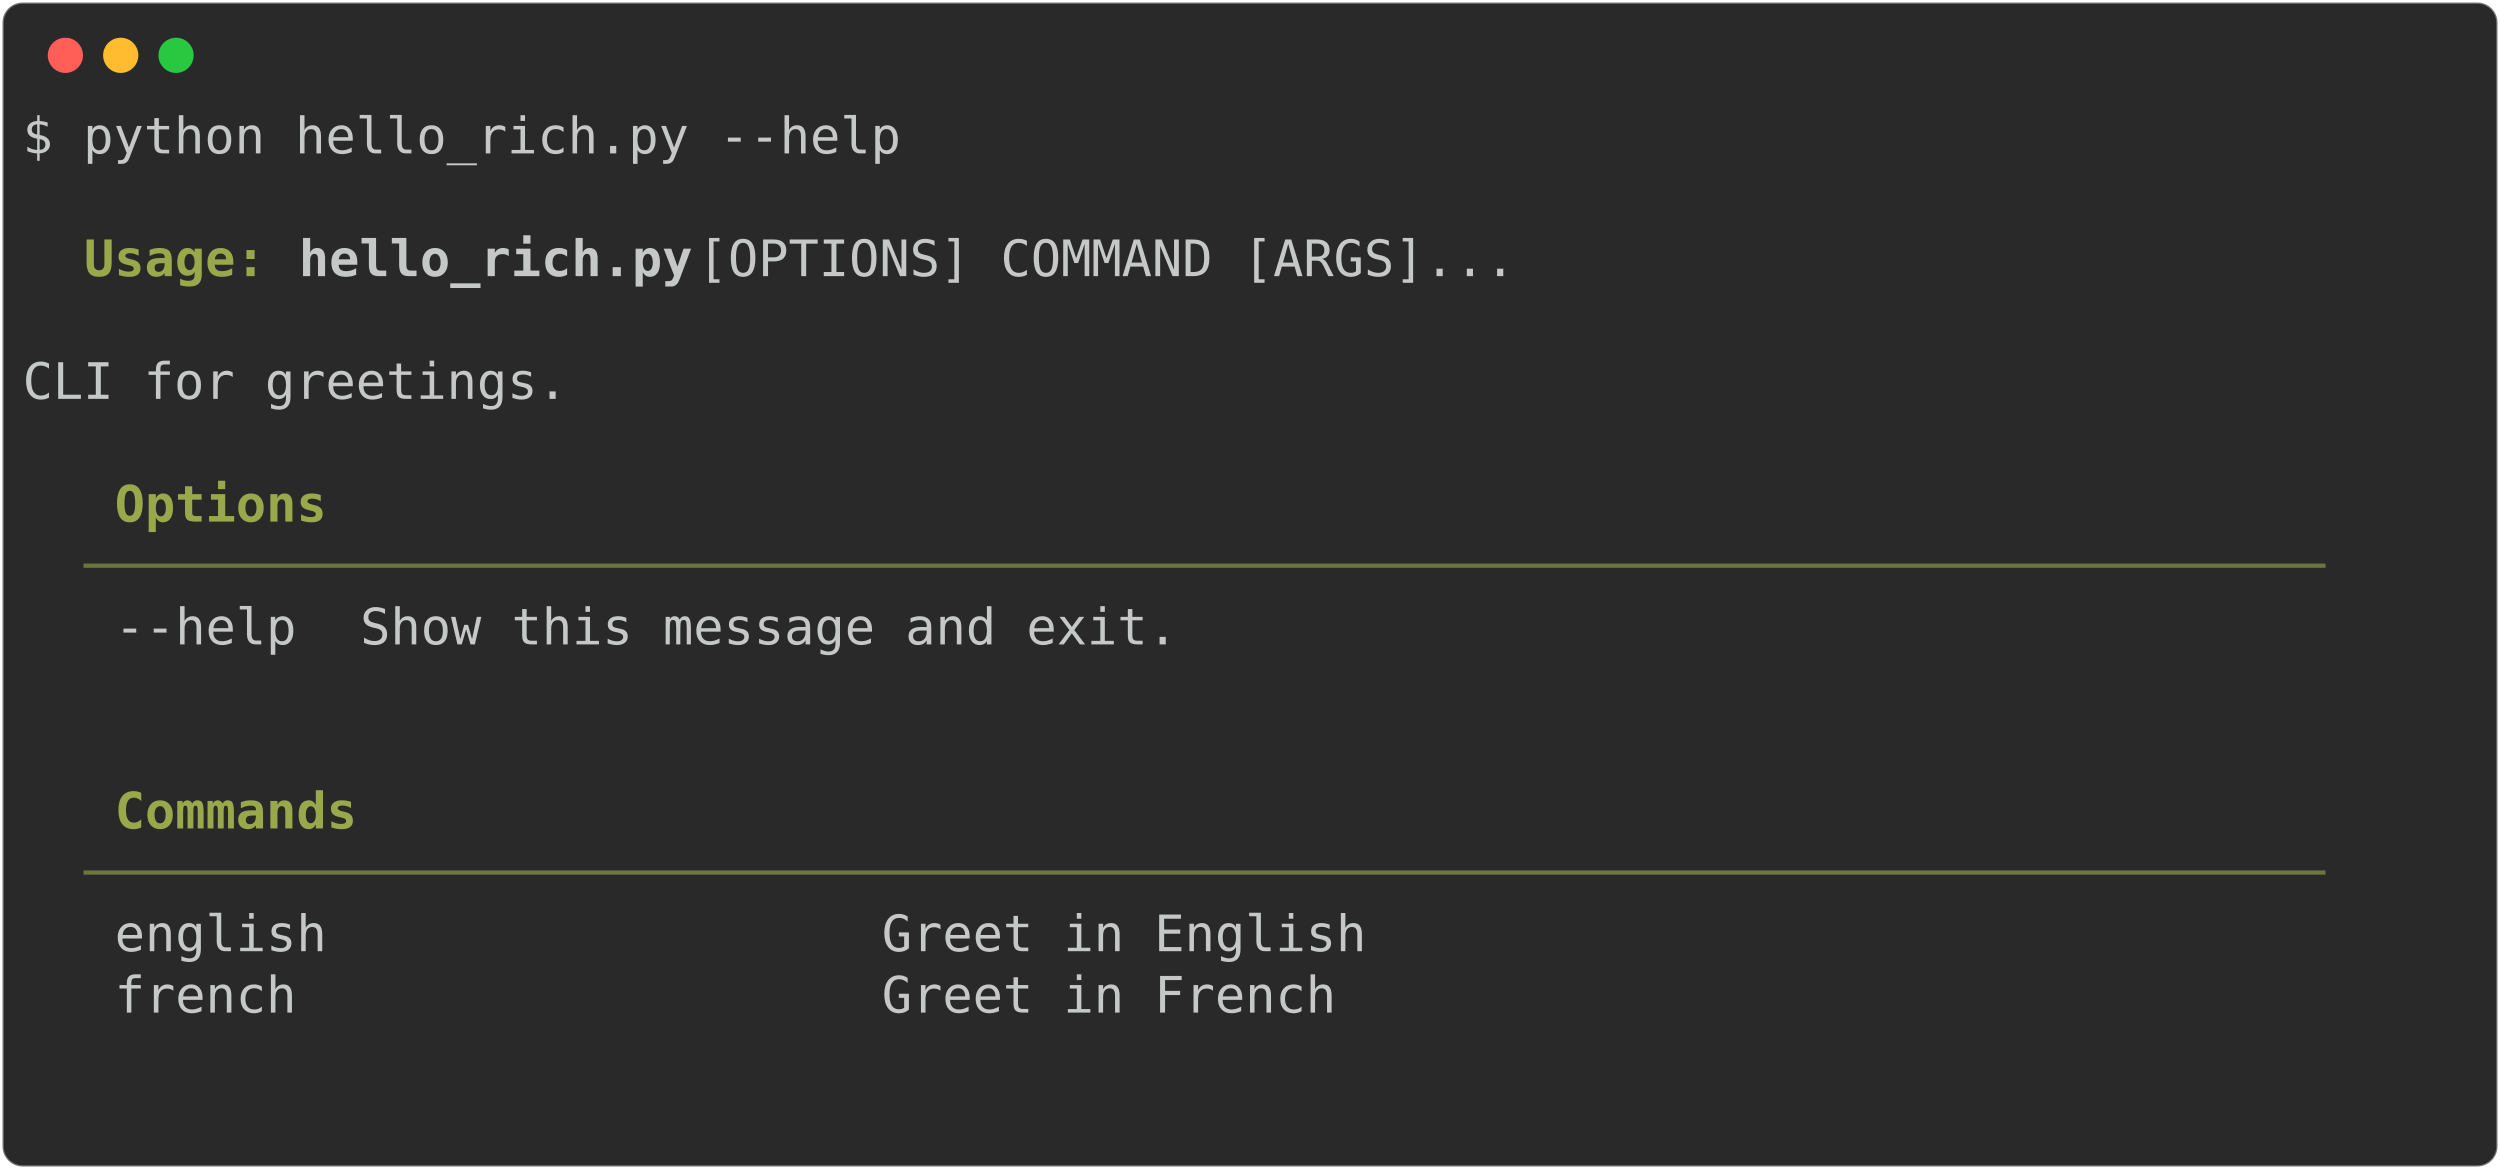
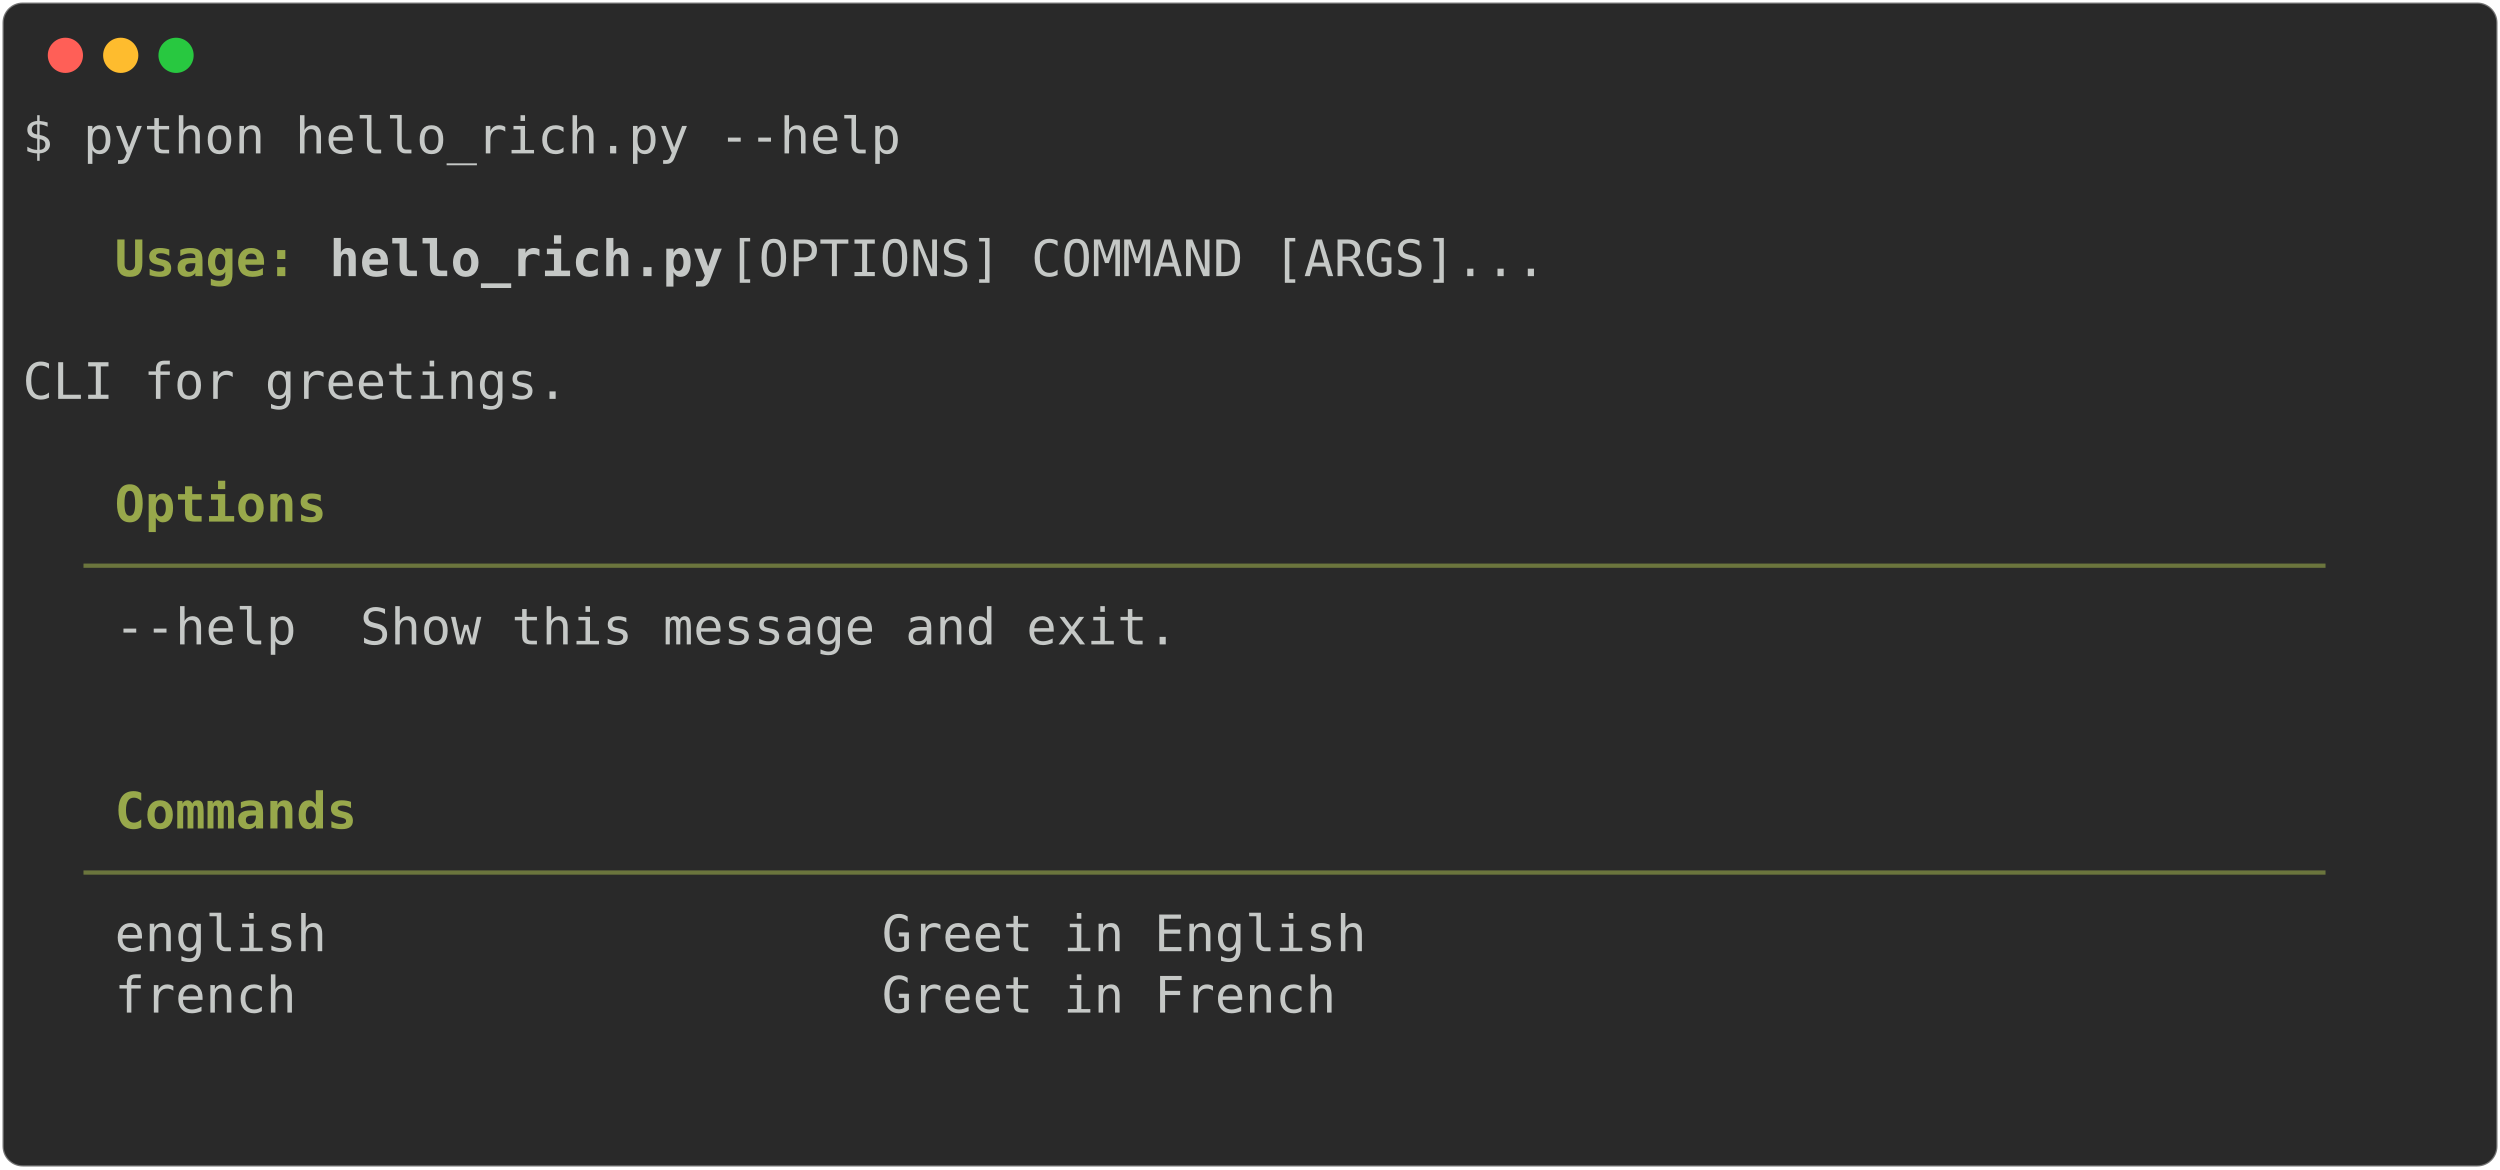
<svg xmlns="http://www.w3.org/2000/svg" class="rich-terminal" viewBox="0 0 994 464.8">
  <style>

    @font-face {
        font-family: "Fira Code";
        src: local("FiraCode-Regular"),
                url("https://cdnjs.cloudflare.com/ajax/libs/firacode/6.2.0/woff2/FiraCode-Regular.woff2") format("woff2"),
                url("https://cdnjs.cloudflare.com/ajax/libs/firacode/6.2.0/woff/FiraCode-Regular.woff") format("woff");
        font-style: normal;
        font-weight: 400;
    }
    @font-face {
        font-family: "Fira Code";
        src: local("FiraCode-Bold"),
                url("https://cdnjs.cloudflare.com/ajax/libs/firacode/6.2.0/woff2/FiraCode-Bold.woff2") format("woff2"),
                url("https://cdnjs.cloudflare.com/ajax/libs/firacode/6.2.0/woff/FiraCode-Bold.woff") format("woff");
        font-style: bold;
        font-weight: 700;
    }

-     .terminal-428225974-matrix {
+     .terminal-3996988854-matrix {
        font-family: Fira Code, monospace;
        font-size: 20px;
        line-height: 24.4px;
        font-variant-east-asian: full-width;
    }

-     .terminal-428225974-title {
+     .terminal-3996988854-title {
        font-size: 18px;
        font-weight: bold;
        font-family: arial;
    }

-     .terminal-428225974-r1 { fill: #c5c8c6 }
- .terminal-428225974-r2 { fill: #98a84b;font-weight: bold }
- .terminal-428225974-r3 { fill: #c5c8c6;font-weight: bold }
- .terminal-428225974-r4 { fill: #6b753d }
+     .terminal-3996988854-r1 { fill: #c5c8c6 }
+ .terminal-3996988854-r2 { fill: #98a84b;font-weight: bold }
+ .terminal-3996988854-r3 { fill: #c5c8c6;font-weight: bold }
+ .terminal-3996988854-r4 { fill: #6b753d }
    </style>
  <defs>
-     <clipPath id="terminal-428225974-clip-terminal">
+     <clipPath id="terminal-3996988854-clip-terminal">
      <rect x="0" y="0" width="975.0" height="413.8" />
    </clipPath>
-     <clipPath id="terminal-428225974-line-0">
+     <clipPath id="terminal-3996988854-line-0">
      <rect x="0" y="1.5" width="976" height="24.65" />
    </clipPath>
-     <clipPath id="terminal-428225974-line-1">
+     <clipPath id="terminal-3996988854-line-1">
      <rect x="0" y="25.9" width="976" height="24.65" />
    </clipPath>
-     <clipPath id="terminal-428225974-line-2">
+     <clipPath id="terminal-3996988854-line-2">
      <rect x="0" y="50.3" width="976" height="24.65" />
    </clipPath>
-     <clipPath id="terminal-428225974-line-3">
+     <clipPath id="terminal-3996988854-line-3">
      <rect x="0" y="74.7" width="976" height="24.65" />
    </clipPath>
-     <clipPath id="terminal-428225974-line-4">
+     <clipPath id="terminal-3996988854-line-4">
      <rect x="0" y="99.1" width="976" height="24.65" />
    </clipPath>
-     <clipPath id="terminal-428225974-line-5">
+     <clipPath id="terminal-3996988854-line-5">
      <rect x="0" y="123.5" width="976" height="24.65" />
    </clipPath>
-     <clipPath id="terminal-428225974-line-6">
+     <clipPath id="terminal-3996988854-line-6">
      <rect x="0" y="147.9" width="976" height="24.65" />
    </clipPath>
-     <clipPath id="terminal-428225974-line-7">
+     <clipPath id="terminal-3996988854-line-7">
      <rect x="0" y="172.3" width="976" height="24.65" />
    </clipPath>
-     <clipPath id="terminal-428225974-line-8">
+     <clipPath id="terminal-3996988854-line-8">
      <rect x="0" y="196.7" width="976" height="24.65" />
    </clipPath>
-     <clipPath id="terminal-428225974-line-9">
+     <clipPath id="terminal-3996988854-line-9">
      <rect x="0" y="221.1" width="976" height="24.65" />
    </clipPath>
-     <clipPath id="terminal-428225974-line-10">
+     <clipPath id="terminal-3996988854-line-10">
      <rect x="0" y="245.5" width="976" height="24.65" />
    </clipPath>
-     <clipPath id="terminal-428225974-line-11">
+     <clipPath id="terminal-3996988854-line-11">
      <rect x="0" y="269.9" width="976" height="24.65" />
    </clipPath>
-     <clipPath id="terminal-428225974-line-12">
+     <clipPath id="terminal-3996988854-line-12">
      <rect x="0" y="294.3" width="976" height="24.65" />
    </clipPath>
-     <clipPath id="terminal-428225974-line-13">
+     <clipPath id="terminal-3996988854-line-13">
      <rect x="0" y="318.7" width="976" height="24.65" />
    </clipPath>
-     <clipPath id="terminal-428225974-line-14">
+     <clipPath id="terminal-3996988854-line-14">
      <rect x="0" y="343.1" width="976" height="24.65" />
    </clipPath>
-     <clipPath id="terminal-428225974-line-15">
+     <clipPath id="terminal-3996988854-line-15">
      <rect x="0" y="367.5" width="976" height="24.65" />
    </clipPath>
  </defs>
  <rect fill="#292929" stroke="rgba(255,255,255,0.35)" stroke-width="1" x="1" y="1" width="992" height="462.8" rx="8" />
  <g transform="translate(26,22)">
    <circle cx="0" cy="0" r="7" fill="#ff5f57" />
    <circle cx="22" cy="0" r="7" fill="#febc2e" />
    <circle cx="44" cy="0" r="7" fill="#28c840" />
  </g>
-   <g transform="translate(9, 41)" clip-path="url(#terminal-428225974-clip-terminal)">
-     <g class="terminal-428225974-matrix">
-       <text class="terminal-428225974-r1" x="0" y="20" textLength="353.8" clip-path="url(#terminal-428225974-line-0)">$ python hello_rich.py --help</text>
-       <text class="terminal-428225974-r1" x="976" y="20" textLength="12.2" clip-path="url(#terminal-428225974-line-0)">
+   <g transform="translate(9, 41)" clip-path="url(#terminal-3996988854-clip-terminal)">
+     <g class="terminal-3996988854-matrix">
+       <text class="terminal-3996988854-r1" x="0" y="20" textLength="353.8" clip-path="url(#terminal-3996988854-line-0)">$ python hello_rich.py --help</text>
+       <text class="terminal-3996988854-r1" x="976" y="20" textLength="12.2" clip-path="url(#terminal-3996988854-line-0)">
</text>
-       <text class="terminal-428225974-r1" x="976" y="44.4" textLength="12.2" clip-path="url(#terminal-428225974-line-1)">
+       <text class="terminal-3996988854-r1" x="976" y="44.4" textLength="12.2" clip-path="url(#terminal-3996988854-line-1)">
</text>
-       <text class="terminal-428225974-r2" x="24.4" y="68.8" textLength="73.2" clip-path="url(#terminal-428225974-line-2)">Usage:</text>
-       <text class="terminal-428225974-r3" x="109.8" y="68.8" textLength="158.6" clip-path="url(#terminal-428225974-line-2)">hello_rich.py</text>
-       <text class="terminal-428225974-r1" x="268.4" y="68.8" textLength="707.6" clip-path="url(#terminal-428225974-line-2)"> [OPTIONS] COMMAND [ARGS]...                              </text>
-       <text class="terminal-428225974-r1" x="976" y="68.8" textLength="12.2" clip-path="url(#terminal-428225974-line-2)">
+       <text class="terminal-3996988854-r2" x="36.6" y="68.8" textLength="73.2" clip-path="url(#terminal-3996988854-line-2)">Usage:</text>
+       <text class="terminal-3996988854-r3" x="122" y="68.8" textLength="158.6" clip-path="url(#terminal-3996988854-line-2)">hello_rich.py</text>
+       <text class="terminal-3996988854-r1" x="280.6" y="68.8" textLength="695.4" clip-path="url(#terminal-3996988854-line-2)"> [OPTIONS] COMMAND [ARGS]...                             </text>
+       <text class="terminal-3996988854-r1" x="976" y="68.8" textLength="12.2" clip-path="url(#terminal-3996988854-line-2)">
</text>
-       <text class="terminal-428225974-r1" x="976" y="93.2" textLength="12.2" clip-path="url(#terminal-428225974-line-3)">
+       <text class="terminal-3996988854-r1" x="976" y="93.2" textLength="12.2" clip-path="url(#terminal-3996988854-line-3)">
</text>
-       <text class="terminal-428225974-r1" x="0" y="117.6" textLength="976" clip-path="url(#terminal-428225974-line-4)">  CLI for greetings.                                                            </text>
-       <text class="terminal-428225974-r1" x="976" y="117.6" textLength="12.2" clip-path="url(#terminal-428225974-line-4)">
+       <text class="terminal-3996988854-r1" x="0" y="117.6" textLength="976" clip-path="url(#terminal-3996988854-line-4)">   CLI for greetings.                                                           </text>
+       <text class="terminal-3996988854-r1" x="976" y="117.6" textLength="12.2" clip-path="url(#terminal-3996988854-line-4)">
</text>
-       <text class="terminal-428225974-r1" x="976" y="142" textLength="12.2" clip-path="url(#terminal-428225974-line-5)">
+       <text class="terminal-3996988854-r1" x="976" y="142" textLength="12.2" clip-path="url(#terminal-3996988854-line-5)">
</text>
-       <text class="terminal-428225974-r2" x="36.6" y="166.4" textLength="85.4" clip-path="url(#terminal-428225974-line-6)">Options</text>
-       <text class="terminal-428225974-r1" x="976" y="166.4" textLength="12.2" clip-path="url(#terminal-428225974-line-6)">
+       <text class="terminal-3996988854-r2" x="36.6" y="166.4" textLength="85.4" clip-path="url(#terminal-3996988854-line-6)">Options</text>
+       <text class="terminal-3996988854-r1" x="976" y="166.4" textLength="12.2" clip-path="url(#terminal-3996988854-line-6)">
</text>
-       <text class="terminal-428225974-r4" x="24.4" y="190.8" textLength="927.2" clip-path="url(#terminal-428225974-line-7)"> ────────────────────────────────────────────────────────────────────────── </text>
-       <text class="terminal-428225974-r1" x="976" y="190.8" textLength="12.2" clip-path="url(#terminal-428225974-line-7)">
+       <text class="terminal-3996988854-r4" x="24.4" y="190.8" textLength="927.2" clip-path="url(#terminal-3996988854-line-7)"> ────────────────────────────────────────────────────────────────────────── </text>
+       <text class="terminal-3996988854-r1" x="976" y="190.8" textLength="12.2" clip-path="url(#terminal-3996988854-line-7)">
</text>
-       <text class="terminal-428225974-r1" x="36.6" y="215.2" textLength="85.4" clip-path="url(#terminal-428225974-line-8)">--help </text>
-       <text class="terminal-428225974-r1" x="134.2" y="215.2" textLength="805.2" clip-path="url(#terminal-428225974-line-8)"> Show this message and exit.                                      </text>
-       <text class="terminal-428225974-r1" x="976" y="215.2" textLength="12.2" clip-path="url(#terminal-428225974-line-8)">
+       <text class="terminal-3996988854-r1" x="36.6" y="215.2" textLength="85.4" clip-path="url(#terminal-3996988854-line-8)">--help </text>
+       <text class="terminal-3996988854-r1" x="134.2" y="215.2" textLength="805.2" clip-path="url(#terminal-3996988854-line-8)"> Show this message and exit.                                      </text>
+       <text class="terminal-3996988854-r1" x="976" y="215.2" textLength="12.2" clip-path="url(#terminal-3996988854-line-8)">
</text>
-       <text class="terminal-428225974-r1" x="976" y="239.6" textLength="12.2" clip-path="url(#terminal-428225974-line-9)">
+       <text class="terminal-3996988854-r1" x="976" y="239.6" textLength="12.2" clip-path="url(#terminal-3996988854-line-9)">
</text>
-       <text class="terminal-428225974-r1" x="976" y="264" textLength="12.2" clip-path="url(#terminal-428225974-line-10)">
+       <text class="terminal-3996988854-r1" x="976" y="264" textLength="12.2" clip-path="url(#terminal-3996988854-line-10)">
</text>
-       <text class="terminal-428225974-r2" x="36.6" y="288.4" textLength="97.6" clip-path="url(#terminal-428225974-line-11)">Commands</text>
-       <text class="terminal-428225974-r1" x="976" y="288.4" textLength="12.2" clip-path="url(#terminal-428225974-line-11)">
+       <text class="terminal-3996988854-r2" x="36.6" y="288.4" textLength="97.6" clip-path="url(#terminal-3996988854-line-11)">Commands</text>
+       <text class="terminal-3996988854-r1" x="976" y="288.4" textLength="12.2" clip-path="url(#terminal-3996988854-line-11)">
</text>
-       <text class="terminal-428225974-r4" x="24.4" y="312.8" textLength="927.2" clip-path="url(#terminal-428225974-line-12)"> ────────────────────────────────────────────────────────────────────────── </text>
-       <text class="terminal-428225974-r1" x="976" y="312.8" textLength="12.2" clip-path="url(#terminal-428225974-line-12)">
+       <text class="terminal-3996988854-r4" x="24.4" y="312.8" textLength="927.2" clip-path="url(#terminal-3996988854-line-12)"> ────────────────────────────────────────────────────────────────────────── </text>
+       <text class="terminal-3996988854-r1" x="976" y="312.8" textLength="12.2" clip-path="url(#terminal-3996988854-line-12)">
</text>
-       <text class="terminal-428225974-r1" x="36.6" y="337.2" textLength="292.8" clip-path="url(#terminal-428225974-line-13)">english                 </text>
-       <text class="terminal-428225974-r1" x="341.6" y="337.2" textLength="597.8" clip-path="url(#terminal-428225974-line-13)"> Greet in English                                </text>
-       <text class="terminal-428225974-r1" x="976" y="337.2" textLength="12.2" clip-path="url(#terminal-428225974-line-13)">
+       <text class="terminal-3996988854-r1" x="36.6" y="337.2" textLength="292.8" clip-path="url(#terminal-3996988854-line-13)">english                 </text>
+       <text class="terminal-3996988854-r1" x="341.6" y="337.2" textLength="597.8" clip-path="url(#terminal-3996988854-line-13)"> Greet in English                                </text>
+       <text class="terminal-3996988854-r1" x="976" y="337.2" textLength="12.2" clip-path="url(#terminal-3996988854-line-13)">
</text>
-       <text class="terminal-428225974-r1" x="36.6" y="361.6" textLength="292.8" clip-path="url(#terminal-428225974-line-14)">french                  </text>
-       <text class="terminal-428225974-r1" x="341.6" y="361.6" textLength="597.8" clip-path="url(#terminal-428225974-line-14)"> Greet in French                                 </text>
-       <text class="terminal-428225974-r1" x="976" y="361.6" textLength="12.2" clip-path="url(#terminal-428225974-line-14)">
+       <text class="terminal-3996988854-r1" x="36.6" y="361.6" textLength="292.8" clip-path="url(#terminal-3996988854-line-14)">french                  </text>
+       <text class="terminal-3996988854-r1" x="341.6" y="361.6" textLength="597.8" clip-path="url(#terminal-3996988854-line-14)"> Greet in French                                 </text>
+       <text class="terminal-3996988854-r1" x="976" y="361.6" textLength="12.2" clip-path="url(#terminal-3996988854-line-14)">
</text>
-       <text class="terminal-428225974-r1" x="976" y="386" textLength="12.2" clip-path="url(#terminal-428225974-line-15)">
+       <text class="terminal-3996988854-r1" x="976" y="386" textLength="12.2" clip-path="url(#terminal-3996988854-line-15)">
</text>
-       <text class="terminal-428225974-r1" x="976" y="410.4" textLength="12.2" clip-path="url(#terminal-428225974-line-16)">
+       <text class="terminal-3996988854-r1" x="976" y="410.4" textLength="12.2" clip-path="url(#terminal-3996988854-line-16)">
</text>
    </g>
  </g>
</svg>
